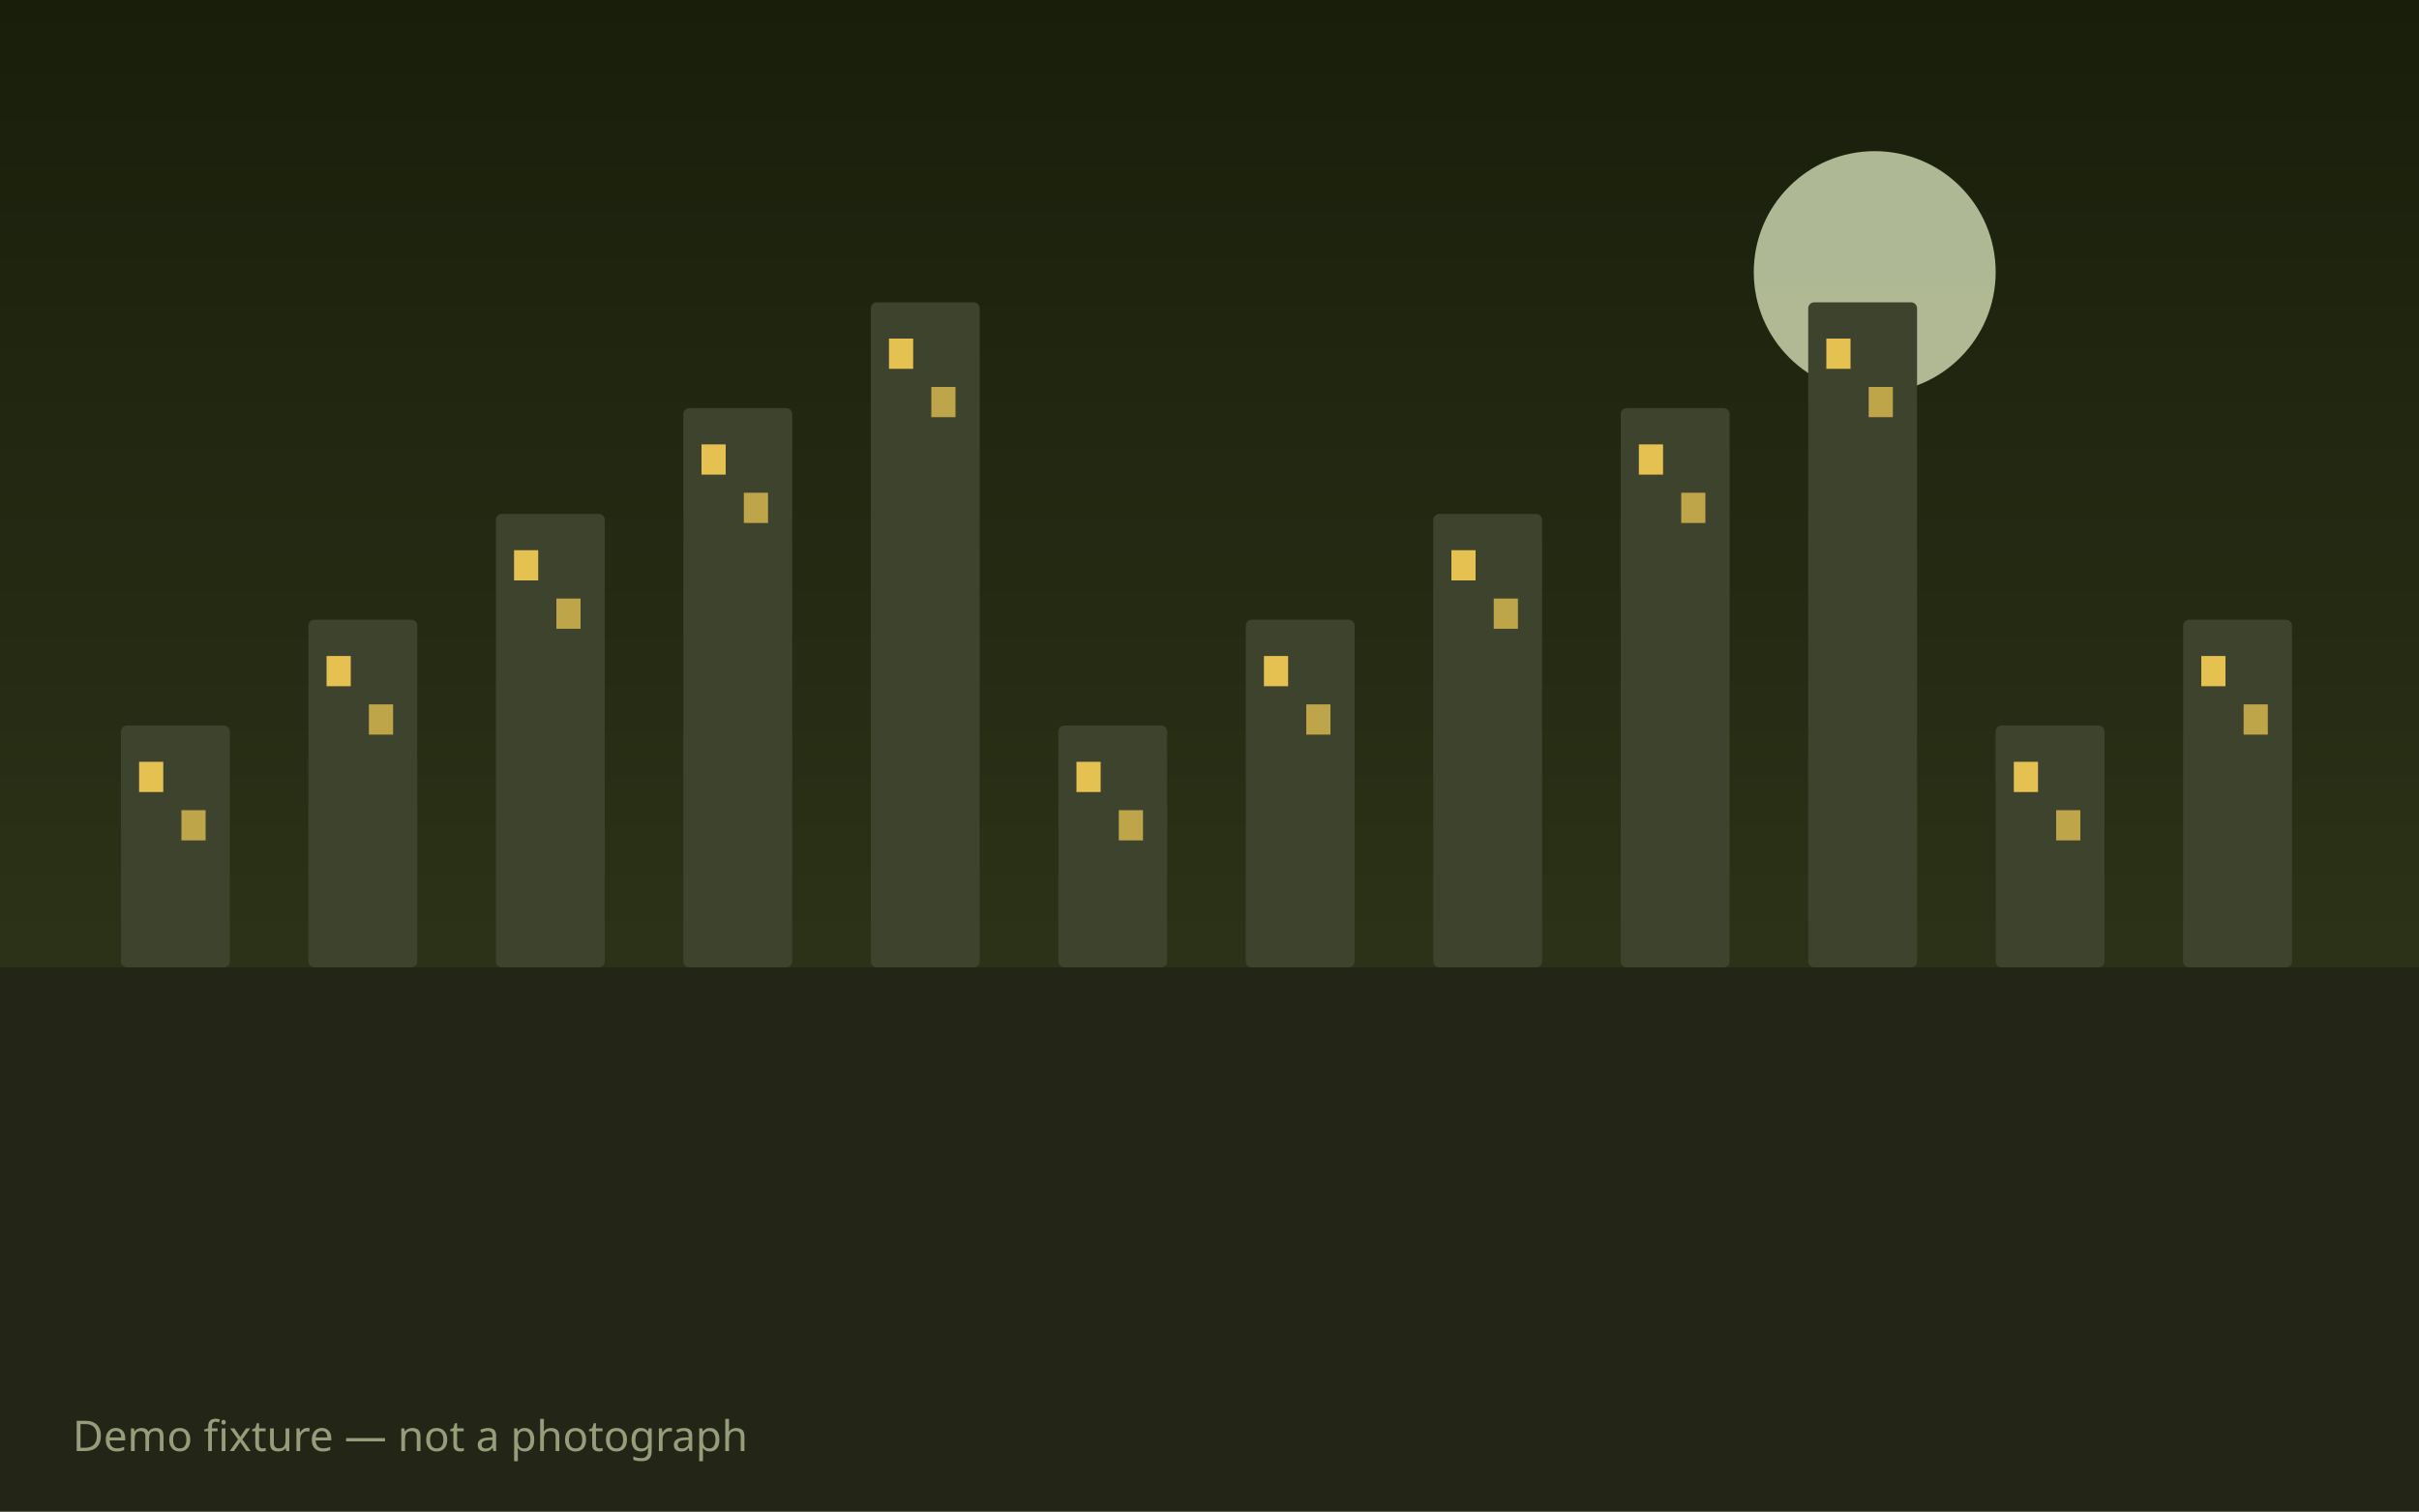
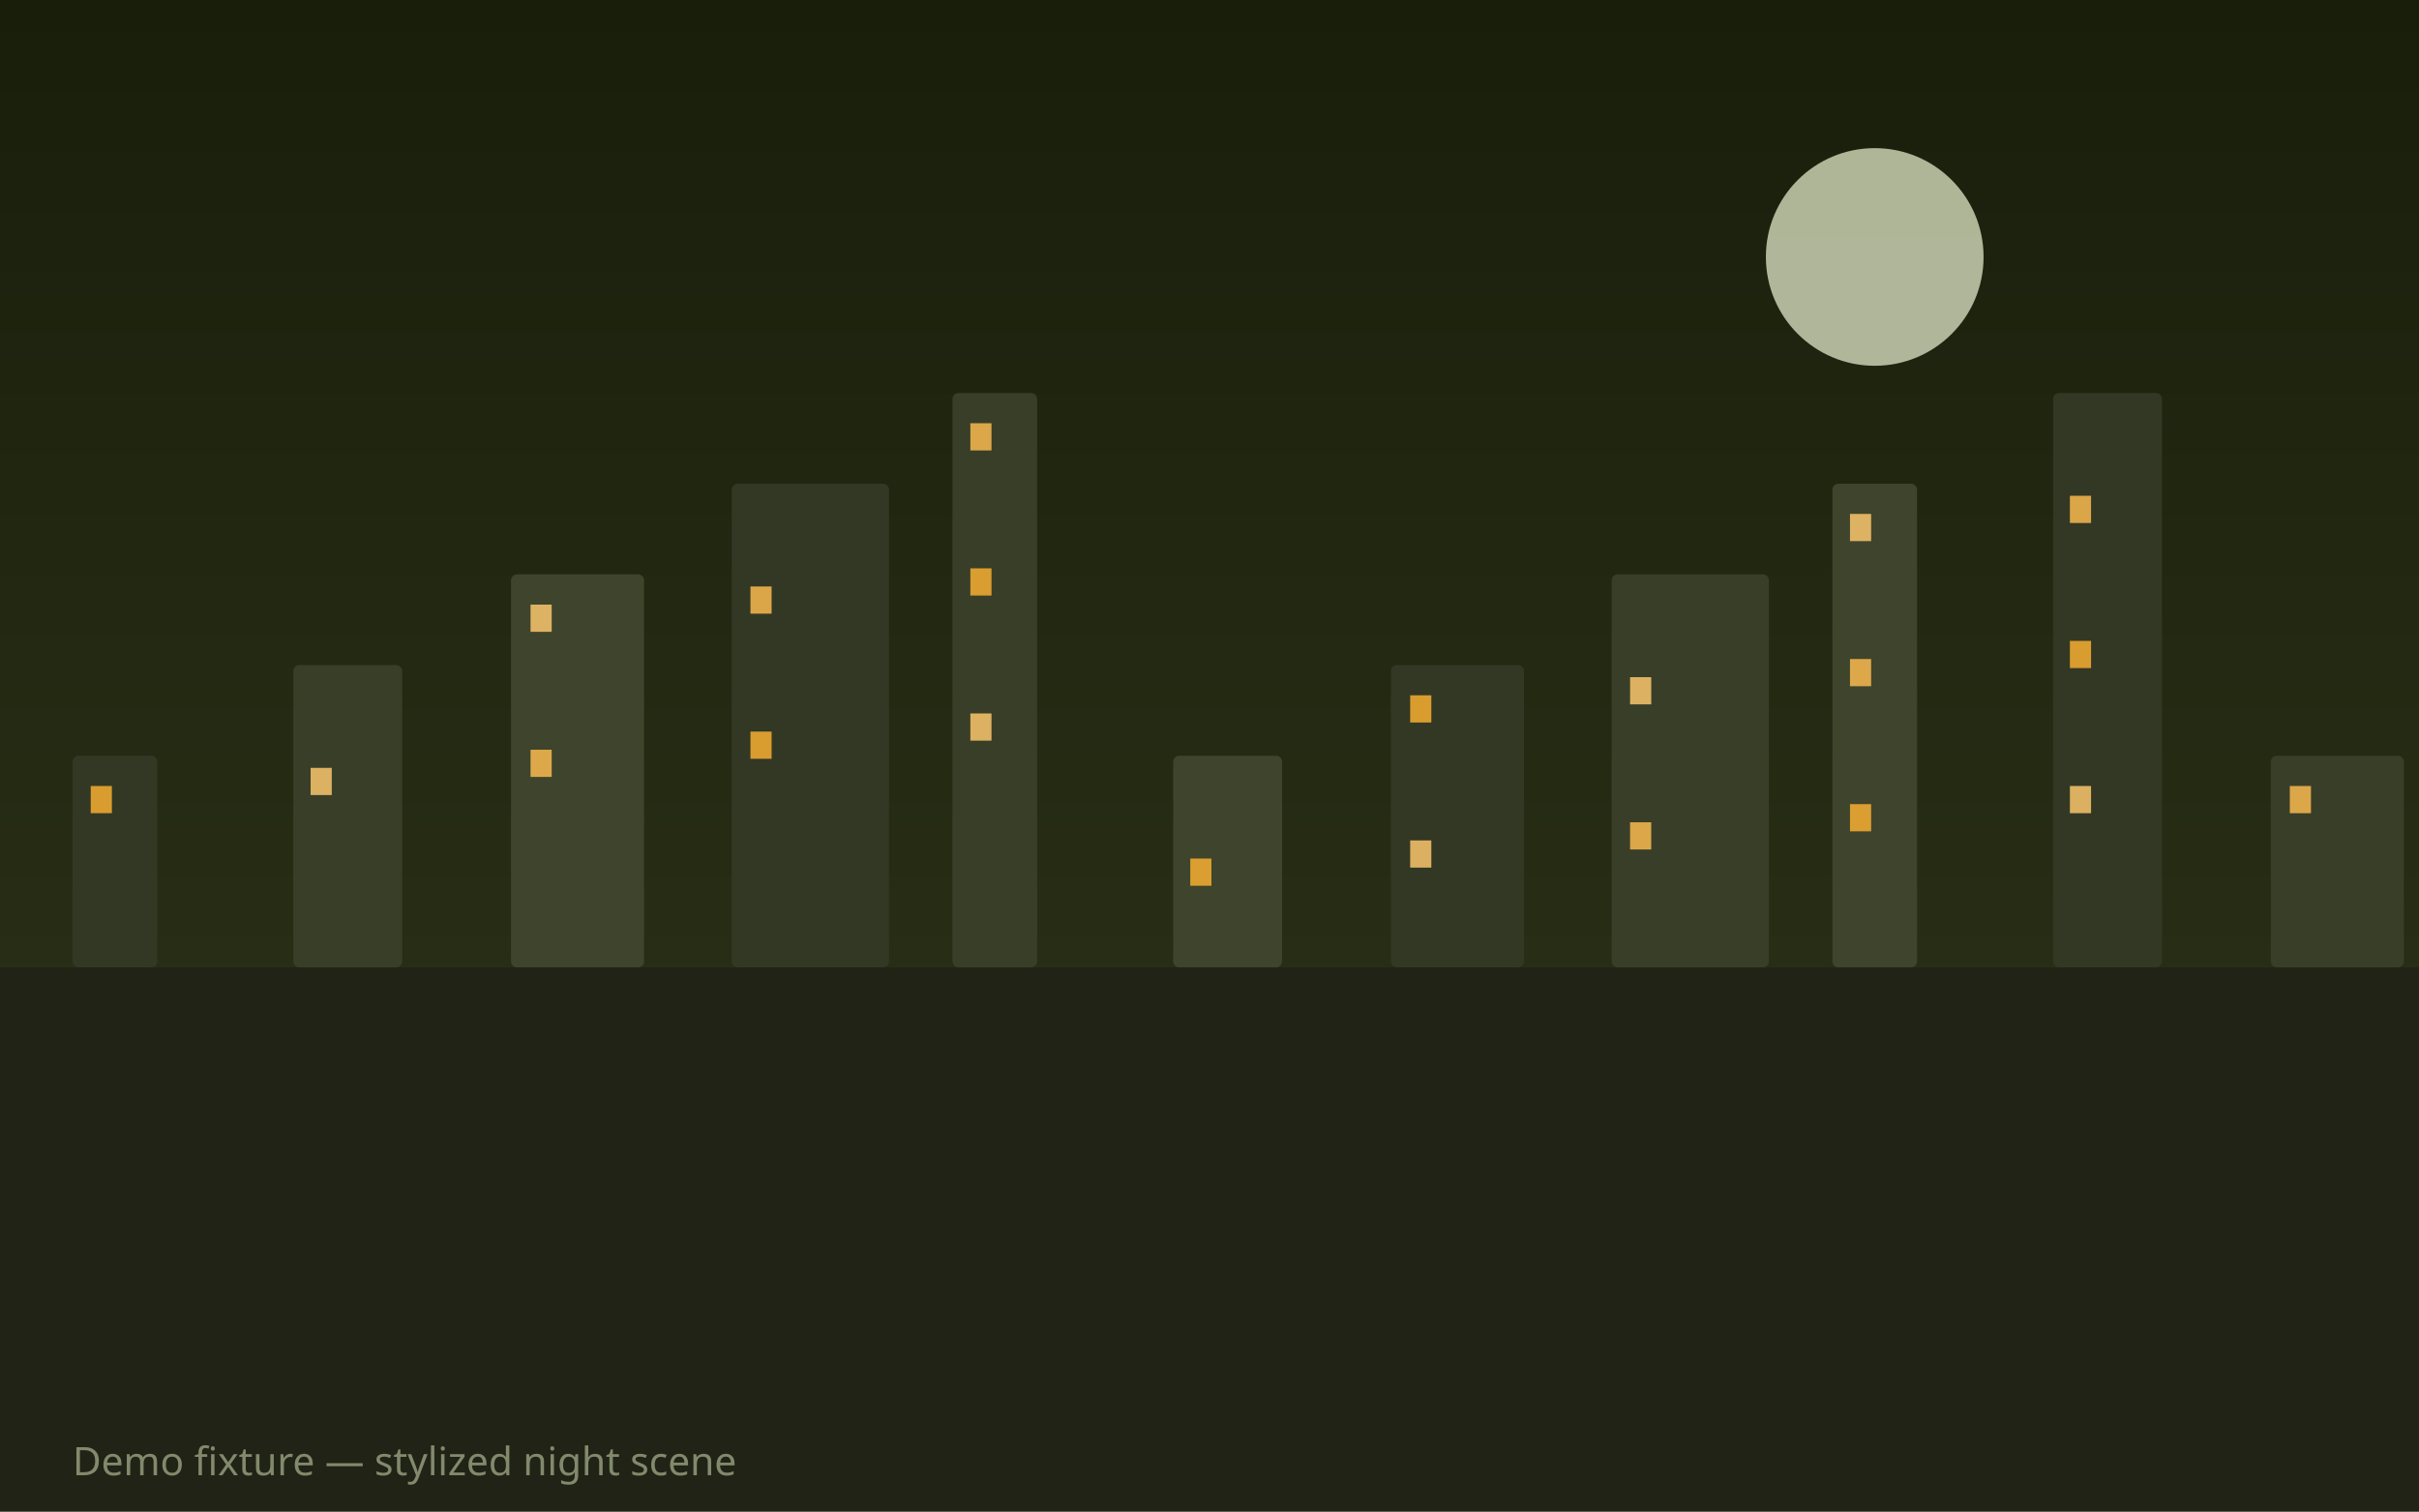
- <svg xmlns="http://www.w3.org/2000/svg" viewBox="0 0 800 500" role="img" aria-label="Demo night scene">
+ <svg xmlns="http://www.w3.org/2000/svg" width="800" height="500" viewBox="0 0 800 500" role="img" aria-label="Demo night scene">
  <defs>
    <linearGradient id="sky-aad-03" x1="0" y1="0" x2="0" y2="1">
      <stop offset="0%" stop-color="hsl(74, 45%, 8%)" />
-       <stop offset="100%" stop-color="hsl(74, 35%, 18%)" />
+       <stop offset="100%" stop-color="hsl(74, 35%, 16%)" />
    </linearGradient>
  </defs>
  <rect width="800" height="500" fill="url(#sky-aad-03)" />
-   <circle cx="620" cy="90" r="40" fill="hsl(74, 30%, 75%)" opacity="0.85" />
-   <rect y="320" width="800" height="180" fill="hsl(74, 25%, 12%)" />
-   <rect x="40" y="240" width="36" height="80" fill="hsl(74, 20%, 22%)" rx="2" />
-   <rect x="46" y="252" width="8" height="10" fill="hsl(45, 90%, 65%)" opacity="0.9" />
-   <rect x="60" y="268" width="8" height="10" fill="hsl(45, 90%, 65%)" opacity="0.7" />
-   <rect x="102" y="205" width="36" height="115" fill="hsl(74, 20%, 22%)" rx="2" />
-   <rect x="108" y="217" width="8" height="10" fill="hsl(45, 90%, 65%)" opacity="0.9" />
-   <rect x="122" y="233" width="8" height="10" fill="hsl(45, 90%, 65%)" opacity="0.7" />
-   <rect x="164" y="170" width="36" height="150" fill="hsl(74, 20%, 22%)" rx="2" />
-   <rect x="170" y="182" width="8" height="10" fill="hsl(45, 90%, 65%)" opacity="0.9" />
-   <rect x="184" y="198" width="8" height="10" fill="hsl(45, 90%, 65%)" opacity="0.7" />
-   <rect x="226" y="135" width="36" height="185" fill="hsl(74, 20%, 22%)" rx="2" />
-   <rect x="232" y="147" width="8" height="10" fill="hsl(45, 90%, 65%)" opacity="0.9" />
-   <rect x="246" y="163" width="8" height="10" fill="hsl(45, 90%, 65%)" opacity="0.7" />
-   <rect x="288" y="100" width="36" height="220" fill="hsl(74, 20%, 22%)" rx="2" />
-   <rect x="294" y="112" width="8" height="10" fill="hsl(45, 90%, 65%)" opacity="0.9" />
-   <rect x="308" y="128" width="8" height="10" fill="hsl(45, 90%, 65%)" opacity="0.7" />
-   <rect x="350" y="240" width="36" height="80" fill="hsl(74, 20%, 22%)" rx="2" />
-   <rect x="356" y="252" width="8" height="10" fill="hsl(45, 90%, 65%)" opacity="0.9" />
-   <rect x="370" y="268" width="8" height="10" fill="hsl(45, 90%, 65%)" opacity="0.7" />
-   <rect x="412" y="205" width="36" height="115" fill="hsl(74, 20%, 22%)" rx="2" />
-   <rect x="418" y="217" width="8" height="10" fill="hsl(45, 90%, 65%)" opacity="0.9" />
-   <rect x="432" y="233" width="8" height="10" fill="hsl(45, 90%, 65%)" opacity="0.7" />
-   <rect x="474" y="170" width="36" height="150" fill="hsl(74, 20%, 22%)" rx="2" />
-   <rect x="480" y="182" width="8" height="10" fill="hsl(45, 90%, 65%)" opacity="0.9" />
-   <rect x="494" y="198" width="8" height="10" fill="hsl(45, 90%, 65%)" opacity="0.7" />
-   <rect x="536" y="135" width="36" height="185" fill="hsl(74, 20%, 22%)" rx="2" />
-   <rect x="542" y="147" width="8" height="10" fill="hsl(45, 90%, 65%)" opacity="0.9" />
-   <rect x="556" y="163" width="8" height="10" fill="hsl(45, 90%, 65%)" opacity="0.7" />
-   <rect x="598" y="100" width="36" height="220" fill="hsl(74, 20%, 22%)" rx="2" />
-   <rect x="604" y="112" width="8" height="10" fill="hsl(45, 90%, 65%)" opacity="0.9" />
-   <rect x="618" y="128" width="8" height="10" fill="hsl(45, 90%, 65%)" opacity="0.7" />
-   <rect x="660" y="240" width="36" height="80" fill="hsl(74, 20%, 22%)" rx="2" />
-   <rect x="666" y="252" width="8" height="10" fill="hsl(45, 90%, 65%)" opacity="0.9" />
-   <rect x="680" y="268" width="8" height="10" fill="hsl(45, 90%, 65%)" opacity="0.7" />
-   <rect x="722" y="205" width="36" height="115" fill="hsl(74, 20%, 22%)" rx="2" />
-   <rect x="728" y="217" width="8" height="10" fill="hsl(45, 90%, 65%)" opacity="0.9" />
-   <rect x="742" y="233" width="8" height="10" fill="hsl(45, 90%, 65%)" opacity="0.7" />
-   <text x="24" y="480" fill="hsl(74, 15%, 55%)" font-family="system-ui,sans-serif" font-size="14">Demo fixture — not a photograph</text>
+   <circle cx="620" cy="85" r="36" fill="hsl(74, 28%, 78%)" opacity="0.82" />
+   <rect y="360" width="800" height="55" fill="hsl(74, 35%, 14%)" opacity="0.9" />
+   <ellipse cx="80" cy="387.5" rx="40" ry="6" fill="hsl(74, 25%, 22%)" opacity="0.35" />
+   <ellipse cx="175" cy="387.5" rx="40" ry="6" fill="hsl(74, 25%, 22%)" opacity="0.35" />
+   <ellipse cx="270" cy="387.5" rx="40" ry="6" fill="hsl(74, 25%, 22%)" opacity="0.35" />
+   <ellipse cx="365" cy="387.5" rx="40" ry="6" fill="hsl(74, 25%, 22%)" opacity="0.35" />
+   <ellipse cx="460" cy="387.5" rx="40" ry="6" fill="hsl(74, 25%, 22%)" opacity="0.35" />
+   <ellipse cx="555" cy="387.5" rx="40" ry="6" fill="hsl(74, 25%, 22%)" opacity="0.35" />
+   <ellipse cx="650" cy="387.5" rx="40" ry="6" fill="hsl(74, 25%, 22%)" opacity="0.35" />
+   <ellipse cx="745" cy="387.5" rx="40" ry="6" fill="hsl(74, 25%, 22%)" opacity="0.35" />
+   <rect y="320" width="800" height="180" fill="hsl(74, 25%, 11%)" />
+   <rect x="24" y="250" width="28" height="70" fill="hsl(74, 22%, 18%)" rx="2" />
+   <rect x="30" y="260" width="7" height="9" fill="hsl(38, 92%, 58%)" opacity="0.85" />
+   <rect x="97" y="220" width="36" height="100" fill="hsl(74, 22%, 20%)" rx="2" />
+   <rect x="102.727" y="254" width="7" height="9" fill="hsl(38, 92%, 70%)" opacity="0.85" />
+   <rect x="169" y="190" width="44" height="130" fill="hsl(74, 22%, 22%)" rx="2" />
+   <rect x="175.455" y="200" width="7" height="9" fill="hsl(38, 92%, 70%)" opacity="0.85" />
+   <rect x="175.455" y="248" width="7" height="9" fill="hsl(38, 92%, 64%)" opacity="0.85" />
+   <rect x="242" y="160" width="52" height="160" fill="hsl(74, 22%, 18%)" rx="2" />
+   <rect x="248.182" y="194" width="7" height="9" fill="hsl(38, 92%, 64%)" opacity="0.85" />
+   <rect x="248.182" y="242" width="7" height="9" fill="hsl(38, 92%, 58%)" opacity="0.85" />
+   <rect x="315" y="130" width="28" height="190" fill="hsl(74, 22%, 20%)" rx="2" />
+   <rect x="320.909" y="140" width="7" height="9" fill="hsl(38, 92%, 64%)" opacity="0.85" />
+   <rect x="320.909" y="188" width="7" height="9" fill="hsl(38, 92%, 58%)" opacity="0.85" />
+   <rect x="320.909" y="236" width="7" height="9" fill="hsl(38, 92%, 70%)" opacity="0.85" />
+   <rect x="388" y="250" width="36" height="70" fill="hsl(74, 22%, 22%)" rx="2" />
+   <rect x="393.636" y="284" width="7" height="9" fill="hsl(38, 92%, 58%)" opacity="0.85" />
+   <rect x="460" y="220" width="44" height="100" fill="hsl(74, 22%, 18%)" rx="2" />
+   <rect x="466.364" y="230" width="7" height="9" fill="hsl(38, 92%, 58%)" opacity="0.85" />
+   <rect x="466.364" y="278" width="7" height="9" fill="hsl(38, 92%, 70%)" opacity="0.85" />
+   <rect x="533" y="190" width="52" height="130" fill="hsl(74, 22%, 20%)" rx="2" />
+   <rect x="539.091" y="224" width="7" height="9" fill="hsl(38, 92%, 70%)" opacity="0.85" />
+   <rect x="539.091" y="272" width="7" height="9" fill="hsl(38, 92%, 64%)" opacity="0.85" />
+   <rect x="606" y="160" width="28" height="160" fill="hsl(74, 22%, 22%)" rx="2" />
+   <rect x="611.818" y="170" width="7" height="9" fill="hsl(38, 92%, 70%)" opacity="0.85" />
+   <rect x="611.818" y="218" width="7" height="9" fill="hsl(38, 92%, 64%)" opacity="0.85" />
+   <rect x="611.818" y="266" width="7" height="9" fill="hsl(38, 92%, 58%)" opacity="0.85" />
+   <rect x="679" y="130" width="36" height="190" fill="hsl(74, 22%, 18%)" rx="2" />
+   <rect x="684.545" y="164" width="7" height="9" fill="hsl(38, 92%, 64%)" opacity="0.85" />
+   <rect x="684.545" y="212" width="7" height="9" fill="hsl(38, 92%, 58%)" opacity="0.85" />
+   <rect x="684.545" y="260" width="7" height="9" fill="hsl(38, 92%, 70%)" opacity="0.85" />
+   <rect x="751" y="250" width="44" height="70" fill="hsl(74, 22%, 20%)" rx="2" />
+   <rect x="757.273" y="260" width="7" height="9" fill="hsl(38, 92%, 64%)" opacity="0.85" />
+   <text x="24" y="488" fill="hsl(74, 12%, 48%)" font-family="system-ui,sans-serif" font-size="13">Demo fixture — stylized night scene</text>
</svg>
